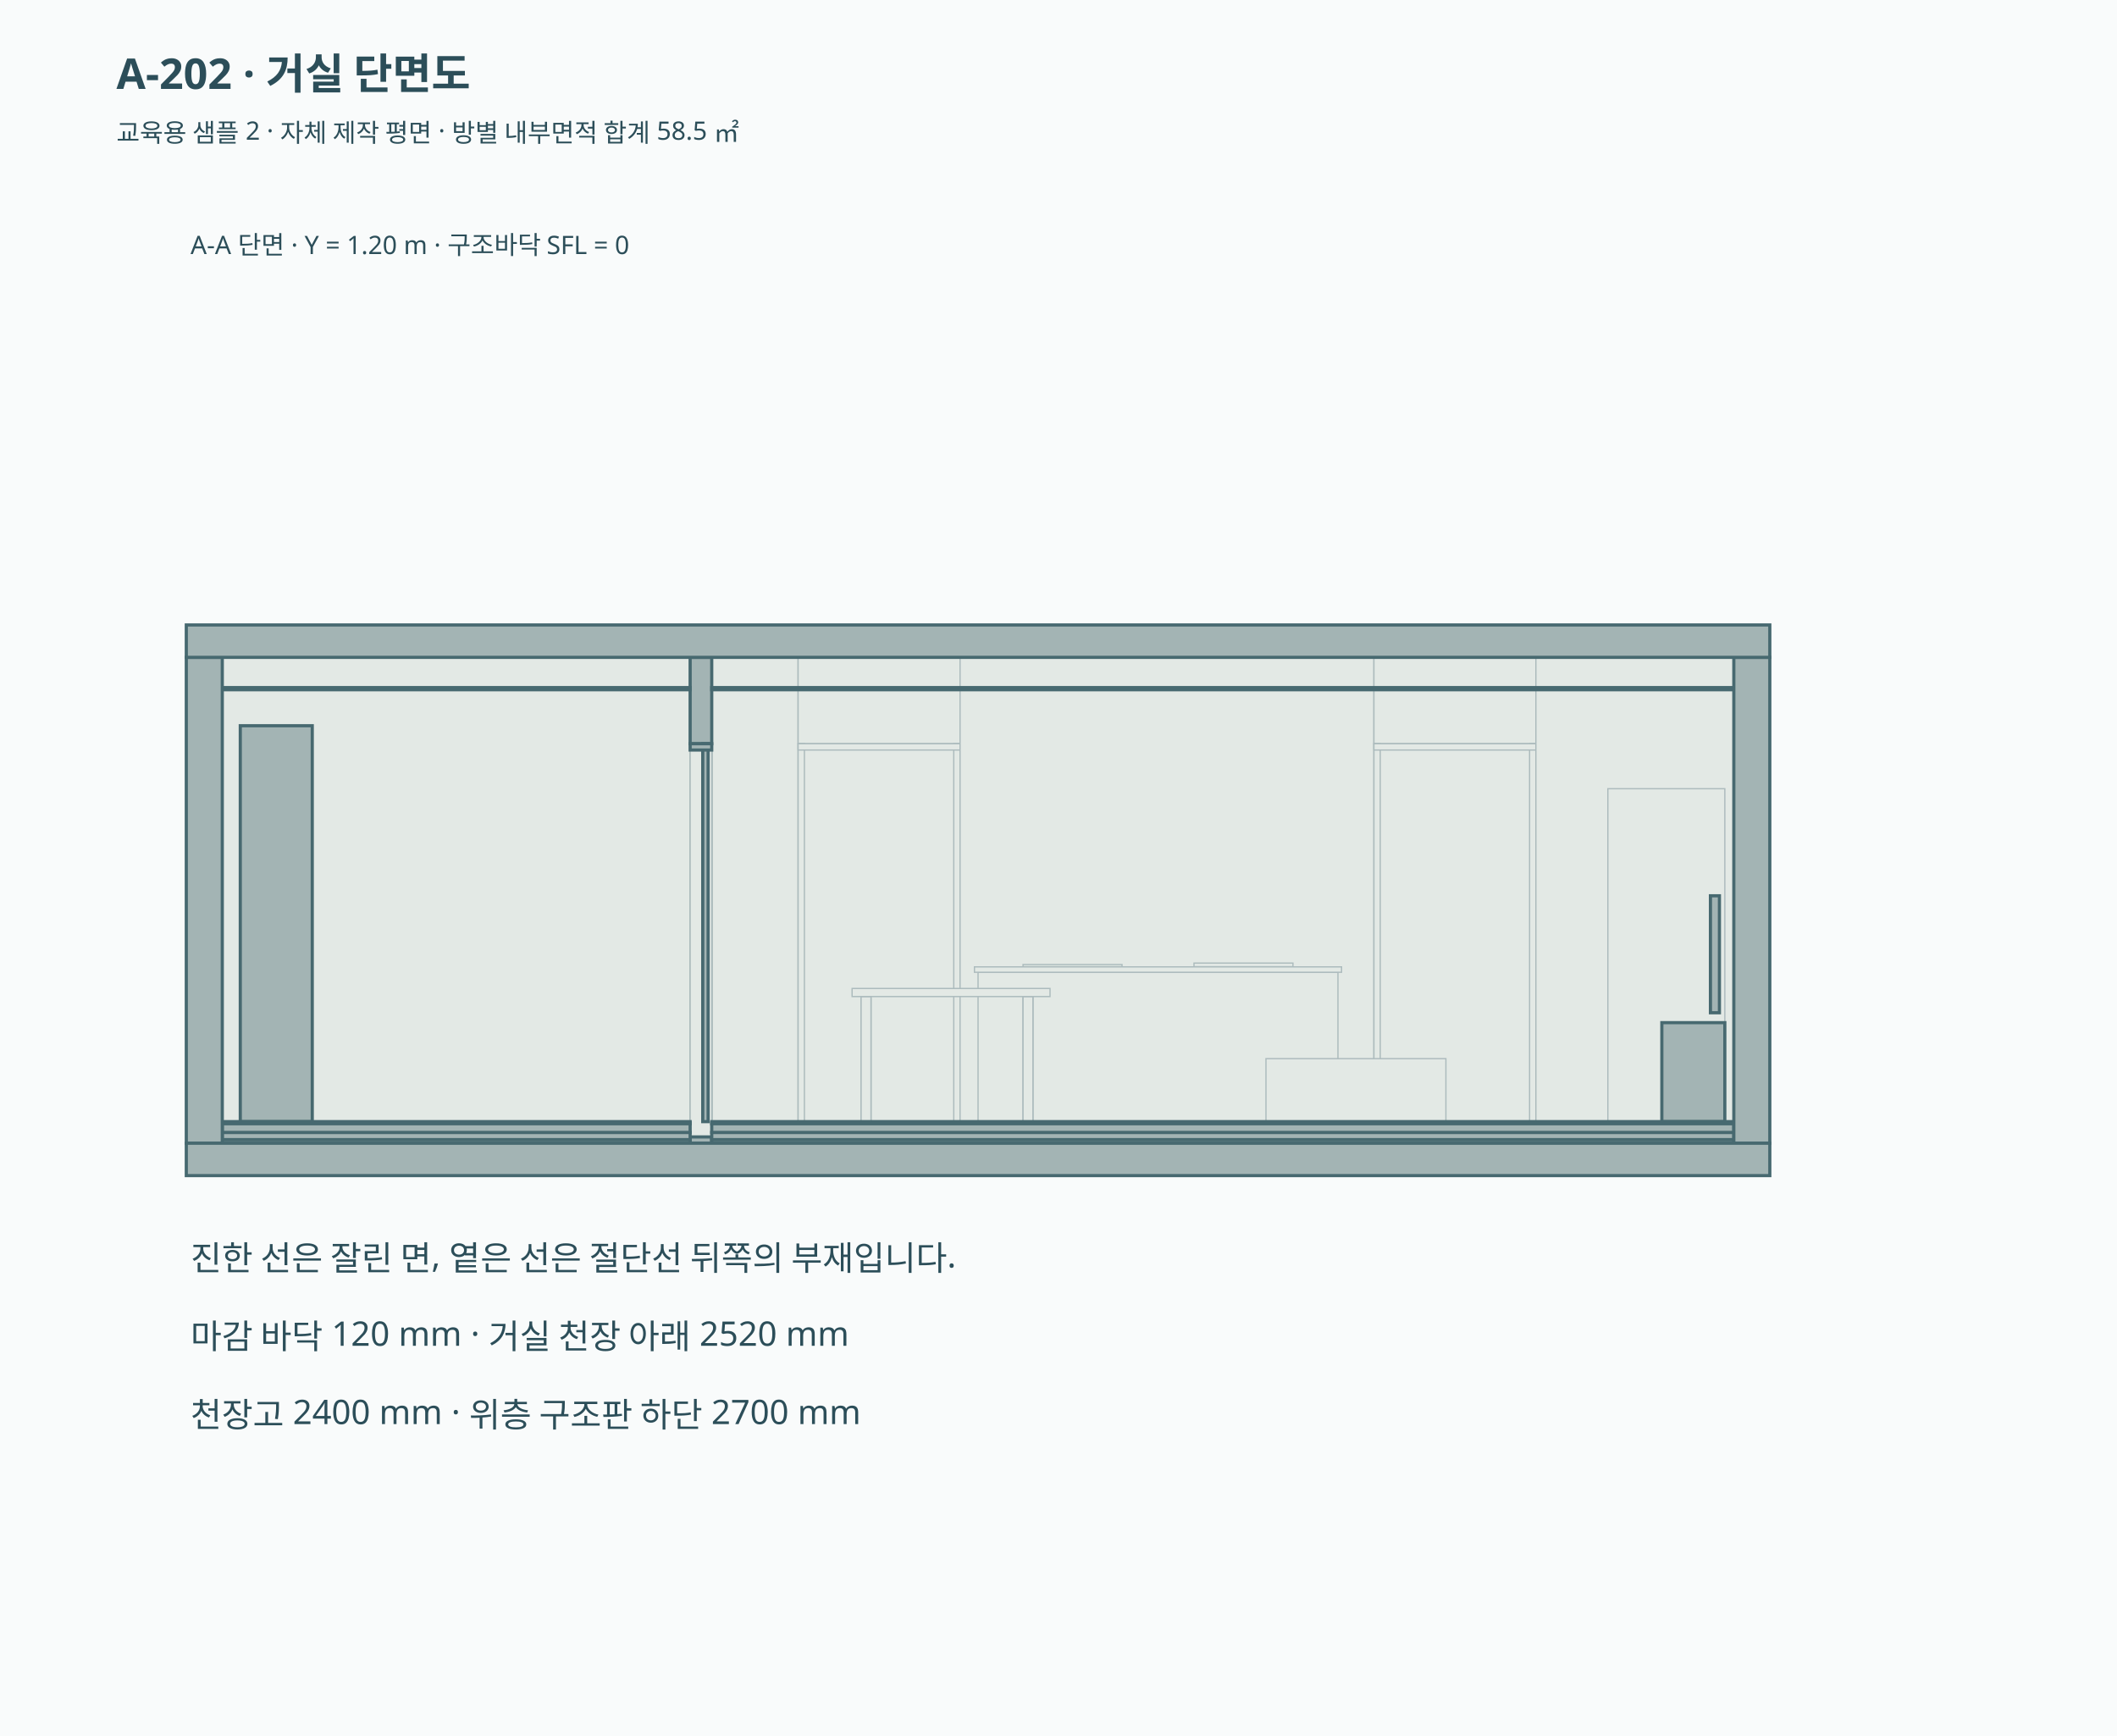
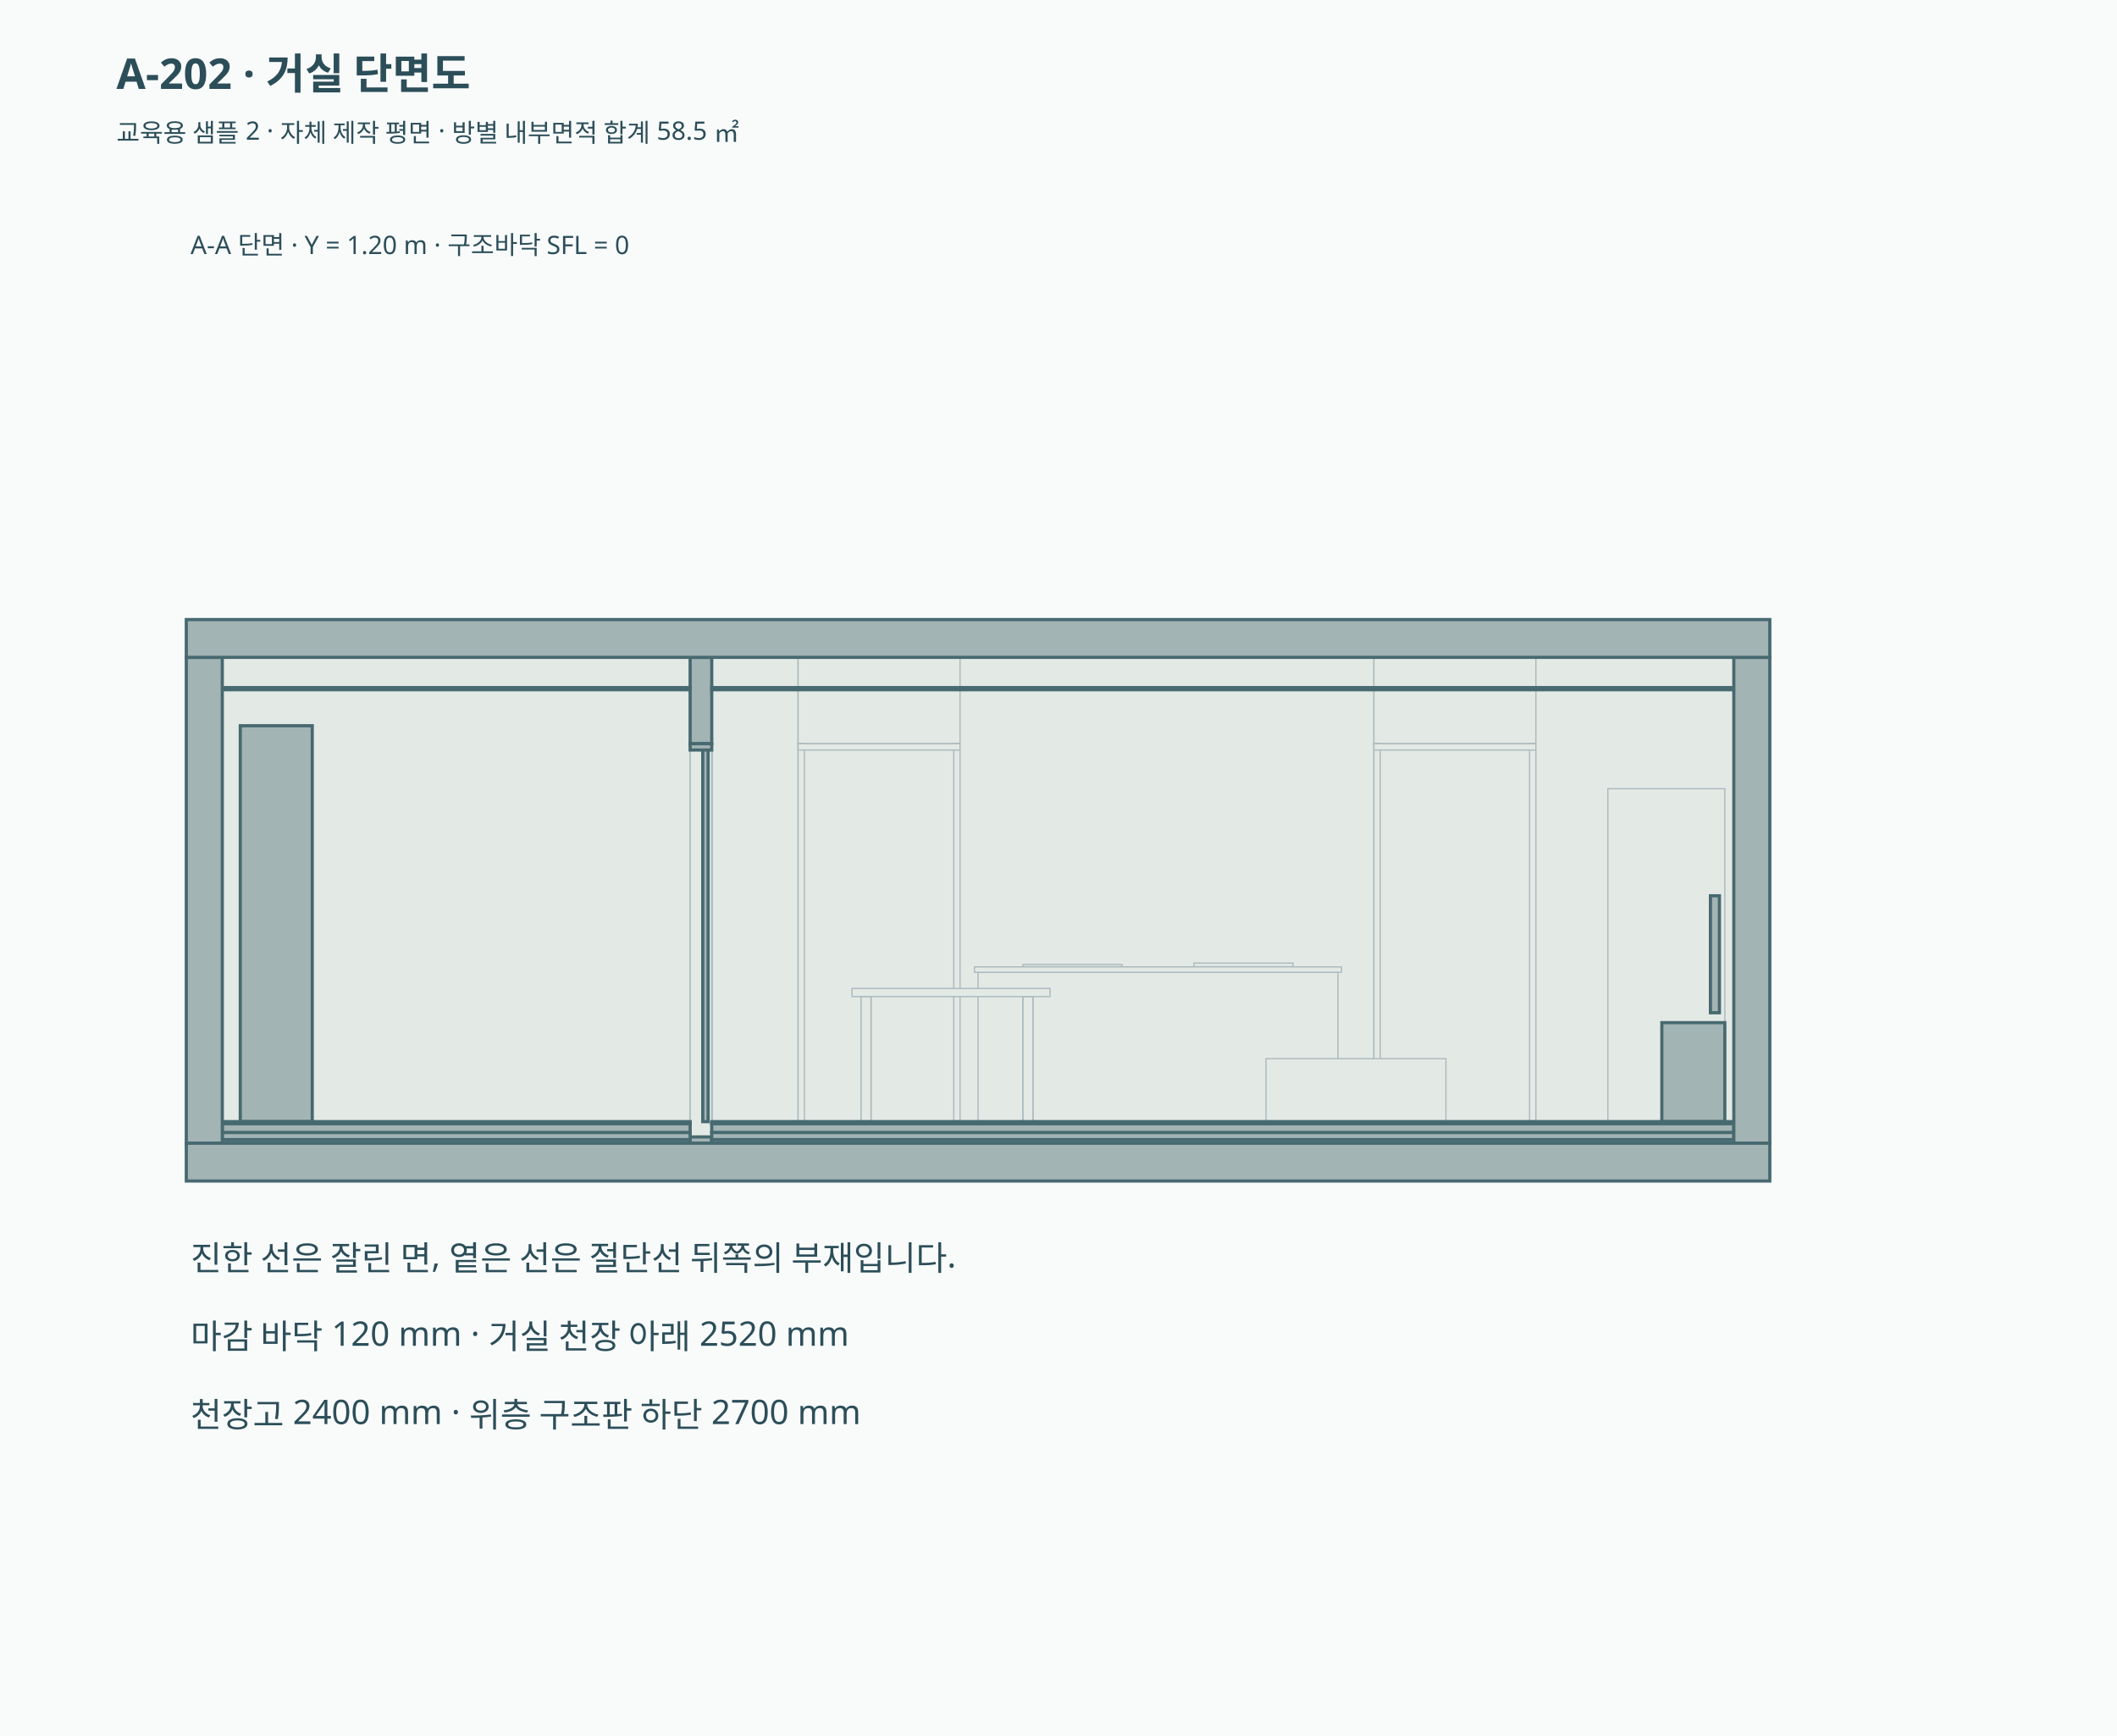
<svg xmlns="http://www.w3.org/2000/svg" viewBox="0 0 1000 820" role="group" aria-label="A-202 거실 단면도">
  <defs>
    <marker id="exit-arrow" markerWidth="6" markerHeight="6" refX="5" refY="3" orient="auto">
      <path d="M0 0L6 3L0 6Z" fill="#248976" />
    </marker>
  </defs>
  <rect width="1000" height="820" fill="#f9fbfb" />
  <g font-family="Pretendard Variable, Pretendard, sans-serif" fill="#2c4e59">
    <text x="55" y="42" font-size="20" font-weight="700">A-202 · 거실 단면도</text>
    <text x="55" y="67" font-size="12">교육용 샘플 2 · 자체 제작 평면 · 방별 내부면적 합계 58.5 ㎡</text>
    <text x="90" y="120">A-A 단면 · Y = 1.20 m · 구조바닥 SFL = 0</text>
    <g data-object="north-opening-0" tabindex="0" role="button" aria-label="창문 도면에서 선택">
      <rect x="139" y="340.25" width="153" height="119" fill="#e3e9e5" stroke="#acbbbd" stroke-width="0.6" />
    </g>
    <g data-object="north-opening-1" tabindex="0" role="button" aria-label="창문 도면에서 선택">
      <rect x="368.5" y="340.25" width="153" height="119" fill="#e3e9e5" stroke="#acbbbd" stroke-width="0.6" />
    </g>
    <g data-object="north-opening-2" tabindex="0" role="button" aria-label="창문 도면에서 선택">
      <rect x="606.5" y="340.25" width="170" height="119" fill="#e3e9e5" stroke="#acbbbd" stroke-width="0.6" />
    </g>
    <g data-object="north-0" tabindex="0" role="button" aria-label="침실 쪽 외벽 도면에서 선택">
      <rect x="88" y="310.5" width="51" height="229.5" fill="#e3e9e5" stroke="#acbbbd" stroke-width="0.6" />
    </g>
    <g data-object="north-sill-0" tabindex="0" role="button" aria-label="창 아래 벽 도면에서 선택">
      <rect x="139" y="459.25" width="153" height="80.75" fill="#e3e9e5" stroke="#acbbbd" stroke-width="0.6" />
    </g>
    <g data-object="north-head-0" tabindex="0" role="button" aria-label="문·창 위 벽 도면에서 선택">
      <rect x="139" y="310.5" width="153" height="29.75" fill="#e3e9e5" stroke="#acbbbd" stroke-width="0.6" />
    </g>
    <g data-object="north-opening-0-frame-0.4" tabindex="0" role="button" aria-label="창호 세로 틀 도면에서 선택">
      <rect x="139" y="340.25" width="2.975" height="119" fill="#e3e9e5" stroke="#acbbbd" stroke-width="0.6" />
    </g>
    <g data-object="north-opening-0-frame-2.165" tabindex="0" role="button" aria-label="창호 세로 틀 도면에서 선택">
      <rect x="289.025" y="340.25" width="2.975" height="119" fill="#e3e9e5" stroke="#acbbbd" stroke-width="0.6" />
    </g>
    <g data-object="north-opening-0-frame-0.95" tabindex="0" role="button" aria-label="창호 가로 틀 도면에서 선택">
      <rect x="139" y="456.275" width="153" height="2.975" fill="#e3e9e5" stroke="#acbbbd" stroke-width="0.6" />
    </g>
    <g data-object="north-opening-0-frame-2.3149999999999995" tabindex="0" role="button" aria-label="창호 가로 틀 도면에서 선택">
      <rect x="139" y="340.25" width="153" height="2.975" fill="#e3e9e5" stroke="#acbbbd" stroke-width="0.6" />
    </g>
    <g data-object="north-1" tabindex="0" role="button" aria-label="침실 쪽 외벽 도면에서 선택">
      <rect x="292" y="310.5" width="76.5" height="229.5" fill="#e3e9e5" stroke="#acbbbd" stroke-width="0.6" />
    </g>
    <g data-object="north-sill-1" tabindex="0" role="button" aria-label="창 아래 벽 도면에서 선택">
      <rect x="368.5" y="459.25" width="153" height="80.75" fill="#e3e9e5" stroke="#acbbbd" stroke-width="0.6" />
    </g>
    <g data-object="north-head-1" tabindex="0" role="button" aria-label="문·창 위 벽 도면에서 선택">
      <rect x="368.5" y="310.5" width="153" height="29.75" fill="#e3e9e5" stroke="#acbbbd" stroke-width="0.6" />
    </g>
    <g data-object="north-opening-1-frame-3.1" tabindex="0" role="button" aria-label="창호 세로 틀 도면에서 선택">
      <rect x="368.5" y="340.25" width="2.975" height="119" fill="#e3e9e5" stroke="#acbbbd" stroke-width="0.6" />
    </g>
    <g data-object="north-opening-1-frame-4.865" tabindex="0" role="button" aria-label="창호 세로 틀 도면에서 선택">
      <rect x="518.525" y="340.25" width="2.975" height="119" fill="#e3e9e5" stroke="#acbbbd" stroke-width="0.6" />
    </g>
    <g data-object="north-opening-1-frame-0.95" tabindex="0" role="button" aria-label="창호 가로 틀 도면에서 선택">
      <rect x="368.5" y="456.275" width="153" height="2.975" fill="#e3e9e5" stroke="#acbbbd" stroke-width="0.6" />
    </g>
    <g data-object="north-opening-1-frame-2.3149999999999995" tabindex="0" role="button" aria-label="창호 가로 틀 도면에서 선택">
      <rect x="368.5" y="340.25" width="153" height="2.975" fill="#e3e9e5" stroke="#acbbbd" stroke-width="0.6" />
    </g>
    <g data-object="north-2" tabindex="0" role="button" aria-label="침실 쪽 외벽 도면에서 선택">
      <rect x="521.5" y="310.5" width="85" height="229.5" fill="#e3e9e5" stroke="#acbbbd" stroke-width="0.6" />
    </g>
    <g data-object="north-sill-2" tabindex="0" role="button" aria-label="창 아래 벽 도면에서 선택">
      <rect x="606.5" y="459.25" width="170" height="80.75" fill="#e3e9e5" stroke="#acbbbd" stroke-width="0.6" />
    </g>
    <g data-object="north-head-2" tabindex="0" role="button" aria-label="문·창 위 벽 도면에서 선택">
      <rect x="606.5" y="310.5" width="170" height="29.75" fill="#e3e9e5" stroke="#acbbbd" stroke-width="0.6" />
    </g>
    <g data-object="north-opening-2-frame-5.9" tabindex="0" role="button" aria-label="창호 세로 틀 도면에서 선택">
      <rect x="606.5" y="340.25" width="2.975" height="119" fill="#e3e9e5" stroke="#acbbbd" stroke-width="0.6" />
    </g>
    <g data-object="north-opening-2-frame-7.865" tabindex="0" role="button" aria-label="창호 세로 틀 도면에서 선택">
      <rect x="773.525" y="340.25" width="2.975" height="119" fill="#e3e9e5" stroke="#acbbbd" stroke-width="0.6" />
    </g>
    <g data-object="north-opening-2-frame-0.95" tabindex="0" role="button" aria-label="창호 가로 틀 도면에서 선택">
      <rect x="606.5" y="456.275" width="170" height="2.975" fill="#e3e9e5" stroke="#acbbbd" stroke-width="0.6" />
    </g>
    <g data-object="north-opening-2-frame-2.3149999999999995" tabindex="0" role="button" aria-label="창호 가로 틀 도면에서 선택">
      <rect x="606.5" y="340.25" width="170" height="2.975" fill="#e3e9e5" stroke="#acbbbd" stroke-width="0.6" />
    </g>
    <g data-object="north-3" tabindex="0" role="button" aria-label="침실 쪽 외벽 도면에서 선택">
      <rect x="776.5" y="310.5" width="59.5" height="229.5" fill="#e3e9e5" stroke="#acbbbd" stroke-width="0.6" />
    </g>
    <g data-object="bed-pillow-0" tabindex="0" role="button" aria-label="베개 도면에서 선택">
      <rect x="140.7" y="484.75" width="74.8" height="8.5" fill="#e3e9e5" stroke="#acbbbd" stroke-width="0.6" />
    </g>
    <g data-object="bed-pillow-1" tabindex="0" role="button" aria-label="베개 도면에서 선택">
      <rect x="371.9" y="484.75" width="74.8" height="8.5" fill="#e3e9e5" stroke="#acbbbd" stroke-width="0.6" />
    </g>
    <g data-object="bed-pillow-2" tabindex="0" role="button" aria-label="베개 도면에서 선택">
      <rect x="603.1" y="484.75" width="74.8" height="8.5" fill="#e3e9e5" stroke="#acbbbd" stroke-width="0.6" />
    </g>
    <g data-object="wardrobe-0" tabindex="0" role="button" aria-label="침실 1 옷장 도면에서 선택">
      <rect x="275" y="342.8" width="46.75" height="187" fill="#e3e9e5" stroke="#acbbbd" stroke-width="0.6" />
    </g>
    <g data-object="wardrobe-1" tabindex="0" role="button" aria-label="침실 2 옷장 도면에서 선택">
      <rect x="506.2" y="342.8" width="46.75" height="187" fill="#e3e9e5" stroke="#acbbbd" stroke-width="0.6" />
    </g>
    <g data-object="wardrobe-2" tabindex="0" role="button" aria-label="침실 3 옷장 도면에서 선택">
      <rect x="768" y="342.8" width="46.75" height="187" fill="#e3e9e5" stroke="#acbbbd" stroke-width="0.6" />
    </g>
    <g data-object="bed-mattress-0" tabindex="0" role="button" aria-label="침실 1 매트리스 도면에서 선택">
      <rect x="128.8" y="493.25" width="101.15" height="15.3" fill="#e3e9e5" stroke="#acbbbd" stroke-width="0.6" />
    </g>
    <g data-object="bed-mattress-1" tabindex="0" role="button" aria-label="침실 2 매트리스 도면에서 선택">
      <rect x="360" y="493.25" width="101.15" height="15.3" fill="#e3e9e5" stroke="#acbbbd" stroke-width="0.6" />
    </g>
    <g data-object="bed-mattress-2" tabindex="0" role="button" aria-label="침실 3 매트리스 도면에서 선택">
      <rect x="591.2" y="493.25" width="101.15" height="15.3" fill="#e3e9e5" stroke="#acbbbd" stroke-width="0.6" />
    </g>
    <g data-object="bed-base-0" tabindex="0" role="button" aria-label="침실 1 침대 프레임 도면에서 선택">
      <rect x="126.25" y="508.55" width="106.25" height="21.25" fill="#e3e9e5" stroke="#acbbbd" stroke-width="0.6" />
    </g>
    <g data-object="bed-base-1" tabindex="0" role="button" aria-label="침실 2 침대 프레임 도면에서 선택">
      <rect x="357.45" y="508.55" width="106.25" height="21.25" fill="#e3e9e5" stroke="#acbbbd" stroke-width="0.6" />
    </g>
    <g data-object="bed-base-2" tabindex="0" role="button" aria-label="침실 3 침대 프레임 도면에서 선택">
      <rect x="588.65" y="508.55" width="106.25" height="21.25" fill="#e3e9e5" stroke="#acbbbd" stroke-width="0.6" />
    </g>
    <g data-object="ASC1" tabindex="0" role="button" aria-label="작업용 수납장 도면에서 선택">
      <rect x="751" y="465.2" width="59.5" height="64.6" fill="#e3e9e5" stroke="#acbbbd" stroke-width="0.6" />
    </g>
    <g data-object="floor-impact-bed1" tabindex="0" role="button" aria-label="침실 1 바닥 완충층 도면에서 선택">
      <rect x="105" y="538.3" width="221" height="1.7" fill="#e3e9e5" stroke="#acbbbd" stroke-width="0.6" />
    </g>
    <g data-object="floor-insulation-bed1" tabindex="0" role="button" aria-label="침실 1 바닥 단열층 도면에서 선택">
      <rect x="105" y="534.9" width="221" height="3.4" fill="#e3e9e5" stroke="#acbbbd" stroke-width="0.6" />
    </g>
    <g data-object="floor-screed-bed1" tabindex="0" role="button" aria-label="침실 1 난방 모르타르 도면에서 선택">
      <rect x="105" y="530.48" width="221" height="4.42" fill="#e3e9e5" stroke="#acbbbd" stroke-width="0.6" />
    </g>
    <g data-object="floor-finish-bed1" tabindex="0" role="button" aria-label="침실 1 바닥 마감 도면에서 선택">
      <rect x="105" y="529.8" width="221" height="1" fill="#e3e9e5" stroke="#acbbbd" stroke-width="0.6" />
    </g>
    <g data-object="ceiling-bed1" tabindex="0" role="button" aria-label="침실 1 천장 도면에서 선택">
      <rect x="105" y="324.78" width="221" height="1.02" fill="#e3e9e5" stroke="#acbbbd" stroke-width="0.6" />
    </g>
    <g data-object="floor-impact-bed2" tabindex="0" role="button" aria-label="침실 2 바닥 완충층 도면에서 선택">
      <rect x="336.2" y="538.3" width="221" height="1.7" fill="#e3e9e5" stroke="#acbbbd" stroke-width="0.6" />
    </g>
    <g data-object="floor-insulation-bed2" tabindex="0" role="button" aria-label="침실 2 바닥 단열층 도면에서 선택">
      <rect x="336.2" y="534.9" width="221" height="3.4" fill="#e3e9e5" stroke="#acbbbd" stroke-width="0.6" />
    </g>
    <g data-object="floor-screed-bed2" tabindex="0" role="button" aria-label="침실 2 난방 모르타르 도면에서 선택">
      <rect x="336.2" y="530.48" width="221" height="4.42" fill="#e3e9e5" stroke="#acbbbd" stroke-width="0.6" />
    </g>
    <g data-object="floor-finish-bed2" tabindex="0" role="button" aria-label="침실 2 바닥 마감 도면에서 선택">
      <rect x="336.2" y="529.8" width="221" height="1" fill="#e3e9e5" stroke="#acbbbd" stroke-width="0.6" />
    </g>
    <g data-object="ceiling-bed2" tabindex="0" role="button" aria-label="침실 2 천장 도면에서 선택">
      <rect x="336.2" y="324.78" width="221" height="1.02" fill="#e3e9e5" stroke="#acbbbd" stroke-width="0.6" />
    </g>
    <g data-object="floor-impact-bed3" tabindex="0" role="button" aria-label="침실 3 바닥 완충층 도면에서 선택">
      <rect x="567.4" y="538.3" width="251.6" height="1.7" fill="#e3e9e5" stroke="#acbbbd" stroke-width="0.6" />
    </g>
    <g data-object="floor-insulation-bed3" tabindex="0" role="button" aria-label="침실 3 바닥 단열층 도면에서 선택">
      <rect x="567.4" y="534.9" width="251.6" height="3.4" fill="#e3e9e5" stroke="#acbbbd" stroke-width="0.6" />
    </g>
    <g data-object="floor-screed-bed3" tabindex="0" role="button" aria-label="침실 3 난방 모르타르 도면에서 선택">
      <rect x="567.4" y="530.48" width="251.6" height="4.42" fill="#e3e9e5" stroke="#acbbbd" stroke-width="0.6" />
    </g>
    <g data-object="floor-finish-bed3" tabindex="0" role="button" aria-label="침실 3 바닥 마감 도면에서 선택">
      <rect x="567.4" y="529.8" width="251.6" height="1" fill="#e3e9e5" stroke="#acbbbd" stroke-width="0.6" />
    </g>
    <g data-object="ceiling-bed3" tabindex="0" role="button" aria-label="침실 3 천장 도면에서 선택">
      <rect x="567.4" y="324.78" width="251.6" height="1.02" fill="#e3e9e5" stroke="#acbbbd" stroke-width="0.6" />
    </g>
    <g data-object="partition-bed23-0" tabindex="0" role="button" aria-label="방을 나누는 내벽 도면에서 선택">
      <rect x="557.2" y="310.5" width="10.2" height="229.5" fill="#e3e9e5" stroke="#acbbbd" stroke-width="0.6" />
    </g>
    <g data-object="partition-bed-opening-0" tabindex="0" role="button" aria-label="출입문 도면에서 선택">
      <rect x="147.5" y="351.3" width="76.5" height="178.5" fill="#e3e9e5" stroke="#acbbbd" stroke-width="0.6" />
    </g>
    <g data-object="partition-bed-opening-1" tabindex="0" role="button" aria-label="출입문 도면에서 선택">
      <rect x="377" y="351.3" width="76.5" height="178.5" fill="#e3e9e5" stroke="#acbbbd" stroke-width="0.6" />
    </g>
    <g data-object="partition-bed-opening-2" tabindex="0" role="button" aria-label="출입문 도면에서 선택">
      <rect x="649" y="351.3" width="76.5" height="178.5" fill="#e3e9e5" stroke="#acbbbd" stroke-width="0.6" />
    </g>
    <g data-object="partition-bed-0" tabindex="0" role="button" aria-label="방을 나누는 내벽 도면에서 선택">
      <rect x="105" y="310.5" width="42.5" height="229.5" fill="#e3e9e5" stroke="#acbbbd" stroke-width="0.6" />
    </g>
    <g data-object="partition-bed-head-0" tabindex="0" role="button" aria-label="문·창 위 벽 도면에서 선택">
      <rect x="147.5" y="310.5" width="76.5" height="40.8" fill="#e3e9e5" stroke="#acbbbd" stroke-width="0.6" />
    </g>
    <g data-object="partition-bed-opening-0-frame-0.5" tabindex="0" role="button" aria-label="창호 세로 틀 도면에서 선택">
      <rect x="147.5" y="351.3" width="2.975" height="188.7" fill="#e3e9e5" stroke="#acbbbd" stroke-width="0.6" />
    </g>
    <g data-object="partition-bed-opening-0-frame-1.365" tabindex="0" role="button" aria-label="창호 세로 틀 도면에서 선택">
      <rect x="221.025" y="351.3" width="2.975" height="188.7" fill="#e3e9e5" stroke="#acbbbd" stroke-width="0.6" />
    </g>
    <g data-object="partition-bed-opening-0-frame-0" tabindex="0" role="button" aria-label="창호 가로 틀 도면에서 선택">
      <rect x="147.5" y="537.025" width="76.5" height="2.975" fill="#e3e9e5" stroke="#acbbbd" stroke-width="0.6" />
    </g>
    <g data-object="partition-bed-opening-0-frame-2.185" tabindex="0" role="button" aria-label="창호 가로 틀 도면에서 선택">
      <rect x="147.5" y="351.3" width="76.5" height="2.975" fill="#e3e9e5" stroke="#acbbbd" stroke-width="0.6" />
    </g>
    <g data-object="partition-bed-1" tabindex="0" role="button" aria-label="방을 나누는 내벽 도면에서 선택">
      <rect x="224" y="310.5" width="153" height="229.5" fill="#e3e9e5" stroke="#acbbbd" stroke-width="0.6" />
    </g>
    <g data-object="partition-bed-head-1" tabindex="0" role="button" aria-label="문·창 위 벽 도면에서 선택">
      <rect x="377" y="310.5" width="76.5" height="40.8" fill="#e3e9e5" stroke="#acbbbd" stroke-width="0.6" />
    </g>
    <g data-object="partition-bed-opening-1-frame-3.2" tabindex="0" role="button" aria-label="창호 세로 틀 도면에서 선택">
      <rect x="377" y="351.3" width="2.975" height="188.7" fill="#e3e9e5" stroke="#acbbbd" stroke-width="0.6" />
    </g>
    <g data-object="partition-bed-opening-1-frame-4.0649999999999995" tabindex="0" role="button" aria-label="창호 세로 틀 도면에서 선택">
      <rect x="450.525" y="351.3" width="2.975" height="188.7" fill="#e3e9e5" stroke="#acbbbd" stroke-width="0.6" />
    </g>
    <g data-object="partition-bed-opening-1-frame-0" tabindex="0" role="button" aria-label="창호 가로 틀 도면에서 선택">
      <rect x="377" y="537.025" width="76.5" height="2.975" fill="#e3e9e5" stroke="#acbbbd" stroke-width="0.6" />
    </g>
    <g data-object="partition-bed-opening-1-frame-2.185" tabindex="0" role="button" aria-label="창호 가로 틀 도면에서 선택">
      <rect x="377" y="351.3" width="76.5" height="2.975" fill="#e3e9e5" stroke="#acbbbd" stroke-width="0.6" />
    </g>
    <g data-object="partition-bed-2" tabindex="0" role="button" aria-label="방을 나누는 내벽 도면에서 선택">
      <rect x="453.5" y="310.5" width="195.5" height="229.5" fill="#e3e9e5" stroke="#acbbbd" stroke-width="0.6" />
    </g>
    <g data-object="partition-bed-head-2" tabindex="0" role="button" aria-label="문·창 위 벽 도면에서 선택">
      <rect x="649" y="310.5" width="76.5" height="40.8" fill="#e3e9e5" stroke="#acbbbd" stroke-width="0.6" />
    </g>
    <g data-object="partition-bed-opening-2-frame-6.4" tabindex="0" role="button" aria-label="창호 세로 틀 도면에서 선택">
      <rect x="649" y="351.3" width="2.975" height="188.7" fill="#e3e9e5" stroke="#acbbbd" stroke-width="0.6" />
    </g>
    <g data-object="partition-bed-opening-2-frame-7.265" tabindex="0" role="button" aria-label="창호 세로 틀 도면에서 선택">
      <rect x="722.525" y="351.3" width="2.975" height="188.7" fill="#e3e9e5" stroke="#acbbbd" stroke-width="0.6" />
    </g>
    <g data-object="partition-bed-opening-2-frame-0" tabindex="0" role="button" aria-label="창호 가로 틀 도면에서 선택">
      <rect x="649" y="537.025" width="76.5" height="2.975" fill="#e3e9e5" stroke="#acbbbd" stroke-width="0.6" />
    </g>
    <g data-object="partition-bed-opening-2-frame-2.185" tabindex="0" role="button" aria-label="창호 가로 틀 도면에서 선택">
      <rect x="649" y="351.3" width="76.5" height="2.975" fill="#e3e9e5" stroke="#acbbbd" stroke-width="0.6" />
    </g>
    <g data-object="partition-bed-3" tabindex="0" role="button" aria-label="방을 나누는 내벽 도면에서 선택">
      <rect x="725.5" y="310.5" width="93.5" height="229.5" fill="#e3e9e5" stroke="#acbbbd" stroke-width="0.6" />
    </g>
    <g data-object="partition-west-3" tabindex="0" role="button" aria-label="방을 나누는 내벽 도면에서 선택">
      <rect x="326" y="310.5" width="10.2" height="229.5" fill="#e3e9e5" stroke="#acbbbd" stroke-width="0.6" />
    </g>
    <g data-object="partition-west-opening-2-frame-4.145" tabindex="0" role="button" aria-label="창호 세로 틀 도면에서 선택">
      <rect x="326" y="351.3" width="10.2" height="188.7" fill="#e3e9e5" stroke="#acbbbd" stroke-width="0.6" />
    </g>
    <g data-object="east-1" tabindex="0" role="button" aria-label="주방 쪽 외벽 도면에서 선택">
      <rect x="819" y="310.5" width="17" height="229.5" fill="#e3e9e5" stroke="#acbbbd" stroke-width="0.6" />
    </g>
    <g data-object="east-opening-0-frame-3.8649999999999998" tabindex="0" role="button" aria-label="창호 세로 틀 도면에서 선택">
      <rect x="819" y="340.25" width="17" height="97.75" fill="#e3e9e5" stroke="#acbbbd" stroke-width="0.6" />
    </g>
    <g data-object="sink" tabindex="0" role="button" aria-label="싱크대 도면에서 선택">
      <rect x="483.25" y="455.595" width="46.75" height="1.02" fill="#e3e9e5" stroke="#acbbbd" stroke-width="0.6" />
    </g>
    <g data-object="hob" tabindex="0" role="button" aria-label="전기 조리기구 도면에서 선택">
      <rect x="564" y="454.915" width="46.75" height="1.7" fill="#e3e9e5" stroke="#acbbbd" stroke-width="0.6" />
    </g>
    <g data-object="kitchen" tabindex="0" role="button" aria-label="주방 하부장 도면에서 선택">
      <rect x="462" y="459.25" width="170" height="70.55" fill="#e3e9e5" stroke="#acbbbd" stroke-width="0.6" />
    </g>
    <g data-object="counter" tabindex="0" role="button" aria-label="주방 상판 도면에서 선택">
      <rect x="460.3" y="456.7" width="173.4" height="2.55" fill="#e3e9e5" stroke="#acbbbd" stroke-width="0.6" />
    </g>
    <g data-object="fridge" tabindex="0" role="button" aria-label="냉장고 도면에서 선택">
      <rect x="759.5" y="372.55" width="55.25" height="157.25" fill="#e3e9e5" stroke="#acbbbd" stroke-width="0.6" />
    </g>
    <g data-object="floor-impact-hall" tabindex="0" role="button" aria-label="침실 앞 통로 바닥 완충층 도면에서 선택">
      <rect x="105" y="538.3" width="221" height="1.7" fill="#e3e9e5" stroke="#acbbbd" stroke-width="0.6" />
    </g>
    <g data-object="floor-insulation-hall" tabindex="0" role="button" aria-label="침실 앞 통로 바닥 단열층 도면에서 선택">
      <rect x="105" y="534.9" width="221" height="3.4" fill="#e3e9e5" stroke="#acbbbd" stroke-width="0.6" />
    </g>
    <g data-object="floor-screed-hall" tabindex="0" role="button" aria-label="침실 앞 통로 난방 모르타르 도면에서 선택">
      <rect x="105" y="530.48" width="221" height="4.42" fill="#e3e9e5" stroke="#acbbbd" stroke-width="0.6" />
    </g>
    <g data-object="floor-finish-hall" tabindex="0" role="button" aria-label="침실 앞 통로 바닥 마감 도면에서 선택">
      <rect x="105" y="529.8" width="221" height="1" fill="#e3e9e5" stroke="#acbbbd" stroke-width="0.6" />
    </g>
    <g data-object="ceiling-hall" tabindex="0" role="button" aria-label="침실 앞 통로 천장 도면에서 선택">
      <rect x="105" y="324.78" width="221" height="1.02" fill="#e3e9e5" stroke="#acbbbd" stroke-width="0.6" />
    </g>
    <g data-object="partition-west-head-2" tabindex="0" role="button" aria-label="문·창 위 벽 도면에서 선택">
      <rect x="326" y="310.5" width="10.2" height="40.8" fill="#e3e9e5" stroke="#acbbbd" stroke-width="0.6" />
    </g>
    <g data-object="partition-west-opening-2" tabindex="0" role="button" aria-label="출입문 도면에서 선택">
      <rect x="331.95" y="351.3" width="2.55" height="178.5" fill="#e3e9e5" stroke="#acbbbd" stroke-width="0.6" />
    </g>
    <g data-object="partition-west-opening-2-frame-3.38" tabindex="0" role="button" aria-label="창호 세로 틀 도면에서 선택">
      <rect x="326" y="351.3" width="10.2" height="188.7" fill="#e3e9e5" stroke="#acbbbd" stroke-width="0.6" />
    </g>
    <g data-object="partition-west-opening-2-frame-0" tabindex="0" role="button" aria-label="창호 가로 틀 도면에서 선택">
      <rect x="326" y="537.025" width="10.2" height="2.975" fill="#e3e9e5" stroke="#acbbbd" stroke-width="0.6" />
    </g>
    <g data-object="partition-west-opening-2-frame-2.185" tabindex="0" role="button" aria-label="창호 가로 틀 도면에서 선택">
      <rect x="326" y="351.3" width="10.2" height="2.975" fill="#e3e9e5" stroke="#acbbbd" stroke-width="0.6" />
    </g>
    <g data-object="partition-bath-north-0" tabindex="0" role="button" aria-label="방을 나누는 내벽 도면에서 선택">
      <rect x="105" y="310.5" width="221" height="229.5" fill="#e3e9e5" stroke="#acbbbd" stroke-width="0.6" />
    </g>
    <g data-object="partition-west-2" tabindex="0" role="button" aria-label="방을 나누는 내벽 도면에서 선택">
      <rect x="326" y="310.5" width="10.2" height="229.5" fill="#e3e9e5" stroke="#acbbbd" stroke-width="0.6" />
    </g>
    <g data-object="partition-west-opening-1-frame-3.0149999999999997" tabindex="0" role="button" aria-label="창호 세로 틀 도면에서 선택">
      <rect x="326" y="351.3" width="10.2" height="188.7" fill="#e3e9e5" stroke="#acbbbd" stroke-width="0.6" />
    </g>
    <g data-object="east-sill-0" tabindex="0" role="button" aria-label="창 아래 벽 도면에서 선택">
      <rect x="819" y="438" width="17" height="102" fill="#e3e9e5" stroke="#acbbbd" stroke-width="0.6" />
    </g>
    <g data-object="east-head-0" tabindex="0" role="button" aria-label="문·창 위 벽 도면에서 선택">
      <rect x="819" y="310.5" width="17" height="29.75" fill="#e3e9e5" stroke="#acbbbd" stroke-width="0.6" />
    </g>
    <g data-object="east-opening-0" tabindex="0" role="button" aria-label="창문 도면에서 선택">
      <rect x="824.95" y="340.25" width="2.55" height="97.75" fill="#e3e9e5" stroke="#acbbbd" stroke-width="0.6" />
    </g>
    <g data-object="east-opening-0-frame-2.9" tabindex="0" role="button" aria-label="창호 세로 틀 도면에서 선택">
      <rect x="819" y="340.25" width="17" height="97.75" fill="#e3e9e5" stroke="#acbbbd" stroke-width="0.6" />
    </g>
    <g data-object="east-opening-0-frame-1.2" tabindex="0" role="button" aria-label="창호 가로 틀 도면에서 선택">
      <rect x="819" y="435.025" width="17" height="2.975" fill="#e3e9e5" stroke="#acbbbd" stroke-width="0.6" />
    </g>
    <g data-object="east-opening-0-frame-2.3149999999999995" tabindex="0" role="button" aria-label="창호 가로 틀 도면에서 선택">
      <rect x="819" y="340.25" width="17" height="2.975" fill="#e3e9e5" stroke="#acbbbd" stroke-width="0.6" />
    </g>
    <g data-object="basin" tabindex="0" role="button" aria-label="세면대 도면에서 선택">
      <rect x="241" y="461.375" width="63.75" height="12.75" fill="#e3e9e5" stroke="#acbbbd" stroke-width="0.6" />
    </g>
    <g data-object="toilet" tabindex="0" role="button" aria-label="양변기 도면에서 선택">
      <rect x="190" y="494.1" width="46.75" height="35.7" fill="#e3e9e5" stroke="#acbbbd" stroke-width="0.6" />
    </g>
    <g data-object="table-leg-3.55-3.65" tabindex="0" role="button" aria-label="식탁 다리 도면에서 선택">
      <rect x="406.75" y="470.725" width="4.675" height="59.075" fill="#e3e9e5" stroke="#acbbbd" stroke-width="0.6" />
    </g>
    <g data-object="table-leg-4.45-3.65" tabindex="0" role="button" aria-label="식탁 다리 도면에서 선택">
      <rect x="483.25" y="470.725" width="4.675" height="59.075" fill="#e3e9e5" stroke="#acbbbd" stroke-width="0.6" />
    </g>
    <g data-object="partition-west-head-1" tabindex="0" role="button" aria-label="문·창 위 벽 도면에서 선택">
      <rect x="326" y="310.5" width="10.2" height="40.8" fill="#e3e9e5" stroke="#acbbbd" stroke-width="0.6" />
    </g>
    <g data-object="partition-west-opening-1" tabindex="0" role="button" aria-label="출입문 도면에서 선택">
      <rect x="331.95" y="351.3" width="2.55" height="178.5" fill="#e3e9e5" stroke="#acbbbd" stroke-width="0.6" />
    </g>
    <g data-object="partition-west-opening-1-frame-2.25" tabindex="0" role="button" aria-label="창호 세로 틀 도면에서 선택">
      <rect x="326" y="351.3" width="10.2" height="188.7" fill="#e3e9e5" stroke="#acbbbd" stroke-width="0.6" />
    </g>
    <g data-object="partition-west-opening-1-frame-0" tabindex="0" role="button" aria-label="창호 가로 틀 도면에서 선택">
      <rect x="326" y="537.025" width="10.2" height="2.975" fill="#e3e9e5" stroke="#acbbbd" stroke-width="0.6" />
    </g>
    <g data-object="partition-west-opening-1-frame-2.185" tabindex="0" role="button" aria-label="창호 가로 틀 도면에서 선택">
      <rect x="326" y="351.3" width="10.2" height="2.975" fill="#e3e9e5" stroke="#acbbbd" stroke-width="0.6" />
    </g>
    <g data-object="table-leg-3.55-3.15" tabindex="0" role="button" aria-label="식탁 다리 도면에서 선택">
      <rect x="406.75" y="470.725" width="4.675" height="59.075" fill="#e3e9e5" stroke="#acbbbd" stroke-width="0.6" />
    </g>
    <g data-object="table-leg-4.45-3.15" tabindex="0" role="button" aria-label="식탁 다리 도면에서 선택">
      <rect x="483.25" y="470.725" width="4.675" height="59.075" fill="#e3e9e5" stroke="#acbbbd" stroke-width="0.6" />
    </g>
    <g data-object="shower" tabindex="0" role="button" aria-label="샤워 공간 도면에서 선택">
      <rect x="113.5" y="528.015" width="76.5" height="1.7" fill="#e3e9e5" stroke="#acbbbd" stroke-width="0.6" />
    </g>
    <g data-object="dining-table" tabindex="0" role="button" aria-label="식탁 도면에서 선택">
      <rect x="402.5" y="466.9" width="93.5" height="3.825" fill="#e3e9e5" stroke="#acbbbd" stroke-width="0.6" />
    </g>
    <g data-object="floor-impact-bath" tabindex="0" role="button" aria-label="욕실 바닥 완충층 도면에서 선택">
      <rect x="105" y="538.3" width="221" height="1.7" fill="#e3e9e5" stroke="#acbbbd" stroke-width="0.6" />
    </g>
    <g data-object="floor-insulation-bath" tabindex="0" role="button" aria-label="욕실 바닥 단열층 도면에서 선택">
      <rect x="105" y="534.9" width="221" height="3.4" fill="#e3e9e5" stroke="#acbbbd" stroke-width="0.6" />
    </g>
    <g data-object="floor-screed-bath" tabindex="0" role="button" aria-label="욕실 난방 모르타르 도면에서 선택">
      <rect x="105" y="530.48" width="221" height="4.42" fill="#e3e9e5" stroke="#acbbbd" stroke-width="0.6" />
    </g>
    <g data-object="floor-finish-bath" tabindex="0" role="button" aria-label="욕실 바닥 마감 도면에서 선택">
      <rect x="105" y="529.8" width="221" height="1" fill="#e3e9e5" stroke="#acbbbd" stroke-width="0.6" />
    </g>
    <g data-object="ceiling-bath" tabindex="0" role="button" aria-label="욕실 천장 도면에서 선택">
      <rect x="105" y="324.78" width="221" height="1.02" fill="#e3e9e5" stroke="#acbbbd" stroke-width="0.6" />
    </g>
    <g data-object="partition-bath-0" tabindex="0" role="button" aria-label="방을 나누는 내벽 도면에서 선택">
      <rect x="105" y="310.5" width="221" height="229.5" fill="#e3e9e5" stroke="#acbbbd" stroke-width="0.6" />
    </g>
    <g data-object="partition-west-1" tabindex="0" role="button" aria-label="방을 나누는 내벽 도면에서 선택">
      <rect x="326" y="310.5" width="10.2" height="229.5" fill="#e3e9e5" stroke="#acbbbd" stroke-width="0.6" />
    </g>
    <g data-object="partition-west-opening-0-frame-1.615" tabindex="0" role="button" aria-label="창호 세로 틀 도면에서 선택">
      <rect x="326" y="351.3" width="10.2" height="188.7" fill="#e3e9e5" stroke="#acbbbd" stroke-width="0.6" />
    </g>
    <g data-object="coffee-table" tabindex="0" role="button" aria-label="거실 탁자 도면에서 선택">
      <rect x="598" y="500.05" width="85" height="29.75" fill="#e3e9e5" stroke="#acbbbd" stroke-width="0.6" />
    </g>
    <g data-object="tv" tabindex="0" role="button" aria-label="TV 도면에서 선택">
      <rect x="807.95" y="423.125" width="4.25" height="55.25" fill="#a3b4b4" stroke="#476970" stroke-width="1.5" />
    </g>
    <g data-object="tv-console" tabindex="0" role="button" aria-label="TV 수납장 도면에서 선택">
      <rect x="785" y="483.05" width="29.75" height="46.75" fill="#a3b4b4" stroke="#476970" stroke-width="1.5" />
    </g>
    <g data-object="partition-west-head-0" tabindex="0" role="button" aria-label="문·창 위 벽 도면에서 선택">
      <rect x="326" y="310.5" width="10.2" height="40.8" fill="#a3b4b4" stroke="#476970" stroke-width="1.5" />
    </g>
    <g data-object="partition-west-opening-0" tabindex="0" role="button" aria-label="출입문 도면에서 선택">
      <rect x="331.95" y="351.3" width="2.55" height="178.5" fill="#a3b4b4" stroke="#476970" stroke-width="1.5" />
    </g>
    <g data-object="partition-west-opening-0-frame-0" tabindex="0" role="button" aria-label="창호 가로 틀 도면에서 선택">
      <rect x="326" y="537.025" width="10.2" height="2.975" fill="#a3b4b4" stroke="#476970" stroke-width="1.5" />
    </g>
    <g data-object="partition-west-opening-0-frame-2.185" tabindex="0" role="button" aria-label="창호 가로 틀 도면에서 선택">
      <rect x="326" y="351.3" width="10.2" height="2.975" fill="#a3b4b4" stroke="#476970" stroke-width="1.5" />
    </g>
    <g data-object="shoe-cabinet" tabindex="0" role="button" aria-label="신발장 도면에서 선택">
      <rect x="113.5" y="342.8" width="34" height="187" fill="#a3b4b4" stroke="#476970" stroke-width="1.5" />
    </g>
    <g data-object="floor-impact-living" tabindex="0" role="button" aria-label="거실·주방 바닥 완충층 도면에서 선택">
      <rect x="336.2" y="538.3" width="482.8" height="1.7" fill="#a3b4b4" stroke="#476970" stroke-width="1.5" />
    </g>
    <g data-object="floor-insulation-living" tabindex="0" role="button" aria-label="거실·주방 바닥 단열층 도면에서 선택">
      <rect x="336.2" y="534.9" width="482.8" height="3.4" fill="#a3b4b4" stroke="#476970" stroke-width="1.5" />
    </g>
    <g data-object="floor-screed-living" tabindex="0" role="button" aria-label="거실·주방 난방 모르타르 도면에서 선택">
      <rect x="336.2" y="530.48" width="482.8" height="4.42" fill="#a3b4b4" stroke="#476970" stroke-width="1.5" />
    </g>
    <g data-object="floor-finish-living" tabindex="0" role="button" aria-label="거실·주방 바닥 마감 도면에서 선택">
      <rect x="336.2" y="529.8" width="482.8" height="1" fill="#a3b4b4" stroke="#476970" stroke-width="1.5" />
    </g>
    <g data-object="ceiling-living" tabindex="0" role="button" aria-label="거실·주방 천장 도면에서 선택">
      <rect x="336.2" y="324.78" width="482.8" height="1.02" fill="#a3b4b4" stroke="#476970" stroke-width="1.5" />
    </g>
    <g data-object="floor-impact-entry" tabindex="0" role="button" aria-label="현관 바닥 완충층 도면에서 선택">
      <rect x="105" y="538.3" width="221" height="1.7" fill="#a3b4b4" stroke="#476970" stroke-width="1.5" />
    </g>
    <g data-object="floor-insulation-entry" tabindex="0" role="button" aria-label="현관 바닥 단열층 도면에서 선택">
      <rect x="105" y="534.9" width="221" height="3.4" fill="#a3b4b4" stroke="#476970" stroke-width="1.5" />
    </g>
    <g data-object="floor-screed-entry" tabindex="0" role="button" aria-label="현관 난방 모르타르 도면에서 선택">
      <rect x="105" y="530.48" width="221" height="4.42" fill="#a3b4b4" stroke="#476970" stroke-width="1.5" />
    </g>
    <g data-object="floor-finish-entry" tabindex="0" role="button" aria-label="현관 바닥 마감 도면에서 선택">
      <rect x="105" y="529.8" width="221" height="1" fill="#a3b4b4" stroke="#476970" stroke-width="1.5" />
    </g>
    <g data-object="ceiling-entry" tabindex="0" role="button" aria-label="현관 천장 도면에서 선택">
      <rect x="105" y="324.78" width="221" height="1.02" fill="#a3b4b4" stroke="#476970" stroke-width="1.5" />
    </g>
    <g data-object="west-0" tabindex="0" role="button" aria-label="현관·욕실 쪽 외벽 도면에서 선택">
      <rect x="88" y="310.5" width="17" height="229.5" fill="#a3b4b4" stroke="#476970" stroke-width="1.5" />
    </g>
    <g data-object="east-0" tabindex="0" role="button" aria-label="주방 쪽 외벽 도면에서 선택">
      <rect x="819" y="310.5" width="17" height="229.5" fill="#a3b4b4" stroke="#476970" stroke-width="1.5" />
    </g>
    <g data-object="apartment-floor" tabindex="0" role="button" aria-label="세대 구조 바닥판 도면에서 선택">
-       <rect x="88" y="540" width="748" height="15.3" fill="#a3b4b4" stroke="#476970" stroke-width="1.5" />
+       <rect x="88" y="540" width="748" height="17.85" fill="#a3b4b4" stroke="#476970" stroke-width="1.5" />
    </g>
    <g data-object="apartment-upper" tabindex="0" role="button" aria-label="위층 구조 바닥판 도면에서 선택">
-       <rect x="88" y="295.2" width="748" height="15.3" fill="#a3b4b4" stroke="#476970" stroke-width="1.5" />
+       <rect x="88" y="292.65" width="748" height="17.85" fill="#a3b4b4" stroke="#476970" stroke-width="1.5" />
    </g>
    <text x="90" y="600" font-size="16">진한 선은 잘린 면, 옅은 선은 절단선 뒤쪽의 부재입니다.</text>
    <text x="90" y="637" font-size="16">마감 바닥 120 mm · 거실 천장 아래 2520 mm</text>
    <text x="90" y="674" font-size="16">천장고 2400 mm · 위층 구조판 하단 2700 mm</text>
  </g>
</svg>
